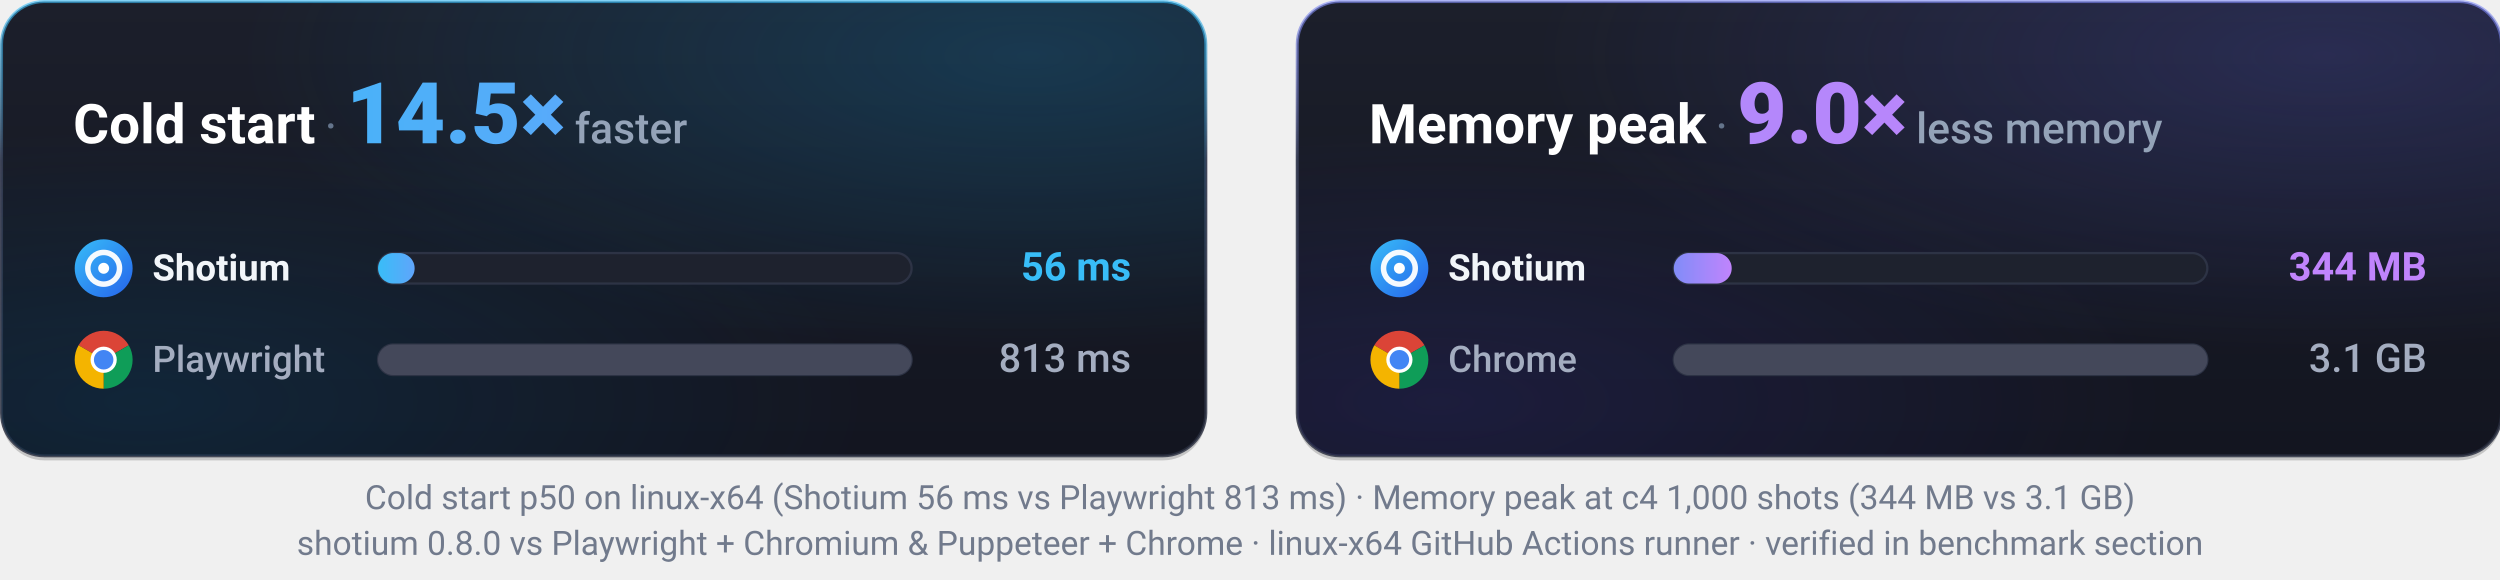
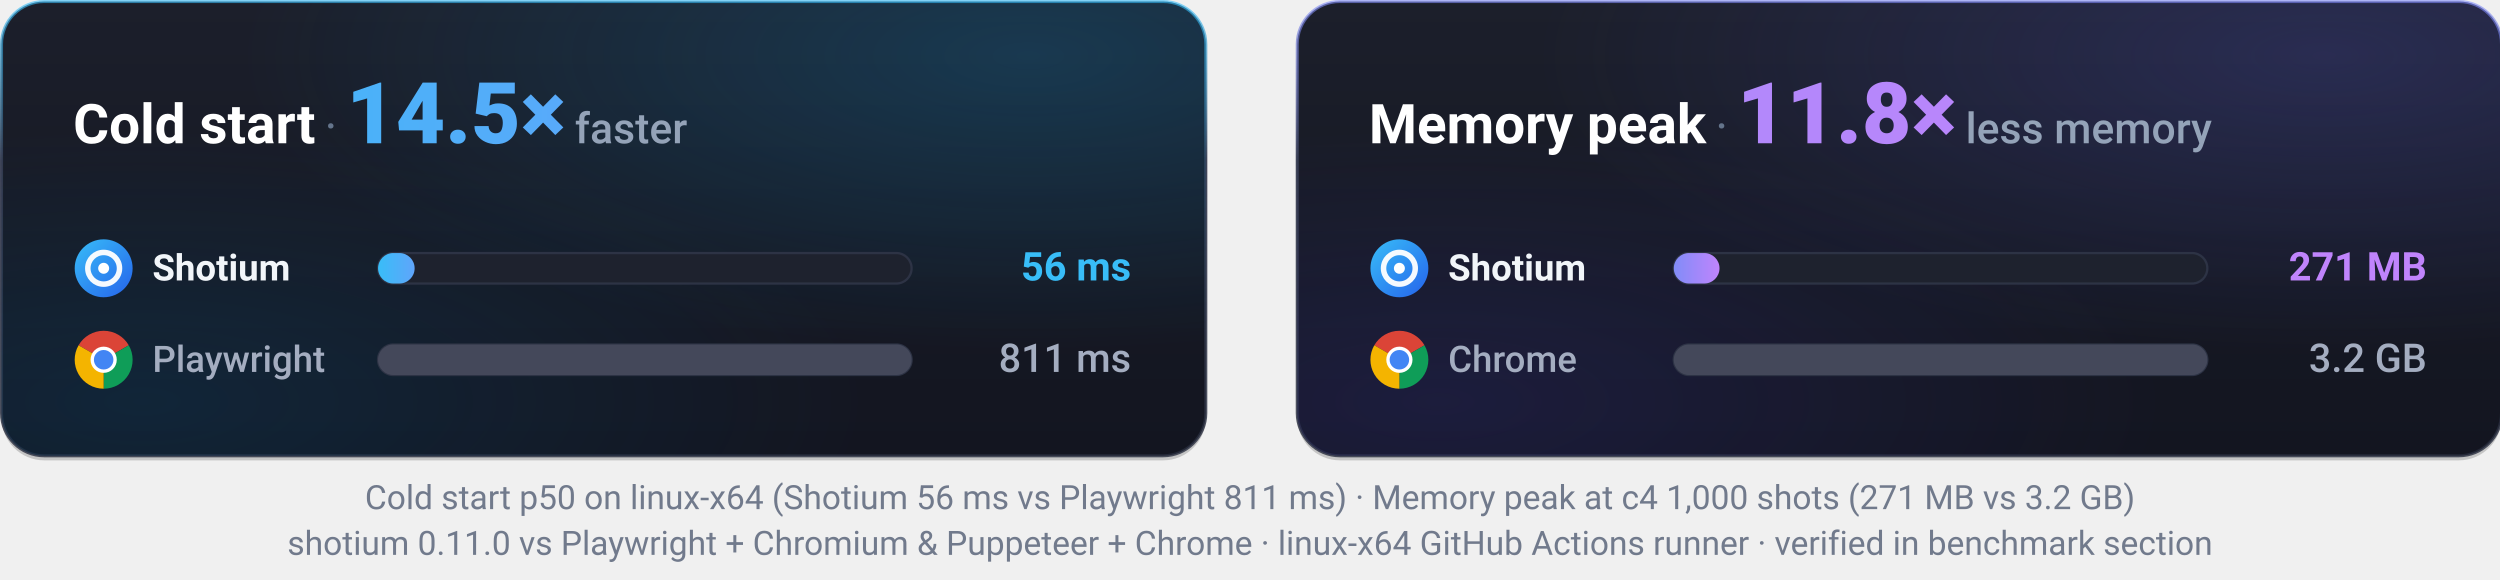
<svg xmlns="http://www.w3.org/2000/svg" width="820" height="190" viewBox="0 0 820 190" role="img" aria-labelledby="title">
  <defs>
    <linearGradient id="cardBg" x1="0" y1="0" x2="0" y2="1">
      <stop offset="0%" stop-color="#1c1f2b" />
      <stop offset="55%" stop-color="#161924" />
      <stop offset="100%" stop-color="#131520" />
    </linearGradient>
    <linearGradient id="cardBorderCyan" x1="0" y1="0" x2="0" y2="1">
      <stop offset="0%" stop-color="#38bdf8" stop-opacity="0.6" />
      <stop offset="35%" stop-color="#353b50" stop-opacity="0.95" />
      <stop offset="100%" stop-color="#272c3d" stop-opacity="0.8" />
    </linearGradient>
    <linearGradient id="cardBorderIndigo" x1="0" y1="0" x2="0" y2="1">
      <stop offset="0%" stop-color="#818cf8" stop-opacity="0.6" />
      <stop offset="35%" stop-color="#353b50" stop-opacity="0.95" />
      <stop offset="100%" stop-color="#272c3d" stop-opacity="0.8" />
    </linearGradient>
    <linearGradient id="specularGlow" x1="0" y1="0" x2="1" y2="0">
      <stop offset="0%" stop-color="#ffffff" stop-opacity="0" />
      <stop offset="30%" stop-color="#ffffff" stop-opacity="0.28" />
      <stop offset="70%" stop-color="#ffffff" stop-opacity="0.28" />
      <stop offset="100%" stop-color="#ffffff" stop-opacity="0" />
    </linearGradient>
    <radialGradient id="keyCyan" cx="85%" cy="12%" r="65%">
      <stop offset="0%" stop-color="#0ea5e9" stop-opacity="0.20" />
      <stop offset="100%" stop-color="#0ea5e9" stop-opacity="0" />
    </radialGradient>
    <radialGradient id="keyIndigo" cx="85%" cy="12%" r="65%">
      <stop offset="0%" stop-color="#6366f1" stop-opacity="0.20" />
      <stop offset="100%" stop-color="#6366f1" stop-opacity="0" />
    </radialGradient>
    <radialGradient id="fillCyan" cx="12%" cy="88%" r="60%">
      <stop offset="0%" stop-color="#0284c7" stop-opacity="0.14" />
      <stop offset="100%" stop-color="#0284c7" stop-opacity="0" />
    </radialGradient>
    <radialGradient id="fillIndigo" cx="12%" cy="88%" r="60%">
      <stop offset="0%" stop-color="#4f46e5" stop-opacity="0.14" />
      <stop offset="100%" stop-color="#4f46e5" stop-opacity="0" />
    </radialGradient>
    <linearGradient id="metricCyan" x1="0%" y1="0%" x2="100%" y2="0%">
      <stop offset="0%" stop-color="#38bdf8" />
      <stop offset="100%" stop-color="#60a5fa" />
    </linearGradient>
    <linearGradient id="metricIndigo" x1="0%" y1="0%" x2="100%" y2="0%">
      <stop offset="0%" stop-color="#a78bfa" />
      <stop offset="100%" stop-color="#c084fc" />
    </linearGradient>
    <linearGradient id="barCyan" x1="0%" y1="0%" x2="100%" y2="0%">
      <stop offset="0%" stop-color="#38bdf8" />
      <stop offset="100%" stop-color="#60a5fa" />
    </linearGradient>
    <linearGradient id="barIndigo" x1="0%" y1="0%" x2="100%" y2="0%">
      <stop offset="0%" stop-color="#818cf8" />
      <stop offset="100%" stop-color="#c084fc" />
    </linearGradient>
    <linearGradient id="lensGrad" x1="0%" y1="0%" x2="100%" y2="100%">
      <stop offset="0%" stop-color="#38bdf8" />
      <stop offset="100%" stop-color="#2563eb" />
    </linearGradient>
  </defs>
  <g transform="translate(0 0)">
    <rect x="0.5" y="2" width="395" height="149" rx="14" fill="#000000" opacity="0.18" />
    <rect x="0.5" y="0.5" width="395" height="149" rx="14" fill="url(#cardBg)" stroke="url(#cardBorderCyan)" />
    <rect x="0.5" y="0.5" width="395" height="149" rx="14" fill="url(#keyCyan)" />
    <rect x="0.5" y="0.5" width="395" height="149" rx="14" fill="url(#fillCyan)" />
    <path d="M 20 1 L 375 1" stroke="url(#specularGlow)" stroke-width="1" />
    <text x="24" y="47" font-family="-apple-system, 'Segoe UI', Roboto, 'Helvetica Neue', Arial, 'PingFang SC', 'Microsoft YaHei', sans-serif">
      <tspan font-size="18" font-weight="700" fill="#ffffff">Cold start</tspan>
      <tspan font-size="16" font-weight="400" fill="#64748b"> · </tspan>
      <tspan font-size="28" font-weight="800" fill="url(#metricCyan)">14.5×</tspan>
      <tspan font-size="14" font-weight="500" fill="#94a3b8"> faster</tspan>
    </text>
    <circle cx="34" cy="88" r="9.5" fill="url(#lensGrad)" />
    <circle cx="34" cy="88" r="5.2" fill="none" stroke="#ffffff" stroke-width="1.8" stroke-opacity="0.95" />
    <circle cx="34" cy="88" r="1.8" fill="#ffffff" />
    <text x="50" y="92" font-family="-apple-system, 'Segoe UI', Roboto, 'Helvetica Neue', Arial, 'PingFang SC', 'Microsoft YaHei', sans-serif" font-size="12" font-weight="600" fill="#f1f5f9">Shotium</text>
    <rect x="124" y="83" width="175" height="10" rx="5" fill="#1e222e" stroke="#2d3345" stroke-width="0.75" />
    <rect x="124" y="83" width="12" height="10" rx="5" fill="url(#barCyan)" />
    <text x="371" y="92" text-anchor="end" font-family="-apple-system, 'Segoe UI', Roboto, 'Helvetica Neue', Arial, 'PingFang SC', 'Microsoft YaHei', sans-serif" font-size="13" font-weight="700" fill="#38bdf8">56 ms</text>
    <path d="M 34 118 L 25.77 113.25 A 9.5 9.5 0 0 1 42.23 113.25 Z" fill="#db4437" />
    <path d="M 34 118 L 42.23 113.25 A 9.5 9.5 0 0 1 34.00 127.50 Z" fill="#0f9d58" />
    <path d="M 34 118 L 34.00 127.50 A 9.5 9.5 0 0 1 25.77 113.25 Z" fill="#f4b400" />
    <circle cx="34" cy="118" r="4.3" fill="#ffffff" />
    <circle cx="34" cy="118" r="3.2" fill="#4285f4" />
    <text x="50" y="122" font-family="-apple-system, 'Segoe UI', Roboto, 'Helvetica Neue', Arial, 'PingFang SC', 'Microsoft YaHei', sans-serif" font-size="12" font-weight="500" fill="#a4adc0">Playwright</text>
    <rect x="124" y="113" width="175" height="10" rx="5" fill="#1e222e" stroke="#2d3345" stroke-width="0.75" />
    <rect x="124" y="113" width="175" height="10" rx="5" fill="#44485a" />
-     <text x="371" y="122" text-anchor="end" font-family="-apple-system, 'Segoe UI', Roboto, 'Helvetica Neue', Arial, 'PingFang SC', 'Microsoft YaHei', sans-serif" font-size="13" font-weight="500" fill="#a4adc0">813 ms</text>
+     <text x="371" y="122" text-anchor="end" font-family="-apple-system, 'Segoe UI', Roboto, 'Helvetica Neue', Arial, 'PingFang SC', 'Microsoft YaHei', sans-serif" font-size="13" font-weight="500" fill="#a4adc0">811 ms</text>
  </g>
  <g transform="translate(425 0)">
    <rect x="0.5" y="2" width="395" height="149" rx="14" fill="#000000" opacity="0.18" />
    <rect x="0.5" y="0.5" width="395" height="149" rx="14" fill="url(#cardBg)" stroke="url(#cardBorderIndigo)" />
    <rect x="0.5" y="0.5" width="395" height="149" rx="14" fill="url(#keyIndigo)" />
    <rect x="0.5" y="0.5" width="395" height="149" rx="14" fill="url(#fillIndigo)" />
    <path d="M 20 1 L 375 1" stroke="url(#specularGlow)" stroke-width="1" />
    <text x="24" y="47" font-family="-apple-system, 'Segoe UI', Roboto, 'Helvetica Neue', Arial, 'PingFang SC', 'Microsoft YaHei', sans-serif">
      <tspan font-size="18" font-weight="700" fill="#ffffff">Memory peak</tspan>
      <tspan font-size="16" font-weight="400" fill="#64748b"> · </tspan>
-       <tspan font-size="28" font-weight="800" fill="url(#metricIndigo)">9.0×</tspan>
+       <tspan font-size="28" font-weight="800" fill="url(#metricIndigo)">11.8×</tspan>
      <tspan font-size="14" font-weight="500" fill="#94a3b8"> less memory</tspan>
    </text>
    <circle cx="34" cy="88" r="9.5" fill="url(#lensGrad)" />
    <circle cx="34" cy="88" r="5.2" fill="none" stroke="#ffffff" stroke-width="1.8" stroke-opacity="0.95" />
    <circle cx="34" cy="88" r="1.8" fill="#ffffff" />
    <text x="50" y="92" font-family="-apple-system, 'Segoe UI', Roboto, 'Helvetica Neue', Arial, 'PingFang SC', 'Microsoft YaHei', sans-serif" font-size="12" font-weight="600" fill="#f1f5f9">Shotium</text>
    <rect x="124" y="83" width="175" height="10" rx="5" fill="#1e222e" stroke="#2d3345" stroke-width="0.75" />
-     <rect x="124" y="83" width="19" height="10" rx="5" fill="url(#barIndigo)" />
-     <text x="371" y="92" text-anchor="end" font-family="-apple-system, 'Segoe UI', Roboto, 'Helvetica Neue', Arial, 'PingFang SC', 'Microsoft YaHei', sans-serif" font-size="13" font-weight="700" fill="#c084fc">344 MB</text>
+     <rect x="124" y="83" width="15" height="10" rx="5" fill="url(#barIndigo)" />
+     <text x="371" y="92" text-anchor="end" font-family="-apple-system, 'Segoe UI', Roboto, 'Helvetica Neue', Arial, 'PingFang SC', 'Microsoft YaHei', sans-serif" font-size="13" font-weight="700" fill="#c084fc">271 MB</text>
    <path d="M 34 118 L 25.77 113.25 A 9.5 9.5 0 0 1 42.23 113.25 Z" fill="#db4437" />
    <path d="M 34 118 L 42.23 113.25 A 9.5 9.5 0 0 1 34.00 127.50 Z" fill="#0f9d58" />
    <path d="M 34 118 L 34.00 127.50 A 9.5 9.5 0 0 1 25.77 113.25 Z" fill="#f4b400" />
    <circle cx="34" cy="118" r="4.3" fill="#ffffff" />
    <circle cx="34" cy="118" r="3.2" fill="#4285f4" />
    <text x="50" y="122" font-family="-apple-system, 'Segoe UI', Roboto, 'Helvetica Neue', Arial, 'PingFang SC', 'Microsoft YaHei', sans-serif" font-size="12" font-weight="500" fill="#a4adc0">Chrome</text>
    <rect x="124" y="113" width="175" height="10" rx="5" fill="#1e222e" stroke="#2d3345" stroke-width="0.75" />
    <rect x="124" y="113" width="175" height="10" rx="5" fill="#44485a" />
-     <text x="371" y="122" text-anchor="end" font-family="-apple-system, 'Segoe UI', Roboto, 'Helvetica Neue', Arial, 'PingFang SC', 'Microsoft YaHei', sans-serif" font-size="13" font-weight="500" fill="#a4adc0">3.1 GB</text>
+     <text x="371" y="122" text-anchor="end" font-family="-apple-system, 'Segoe UI', Roboto, 'Helvetica Neue', Arial, 'PingFang SC', 'Microsoft YaHei', sans-serif" font-size="13" font-weight="500" fill="#a4adc0">3.2 GB</text>
  </g>
-   <text x="410" y="167" text-anchor="middle" font-family="-apple-system, 'Segoe UI', Roboto, 'Helvetica Neue', Arial, 'PingFang SC', 'Microsoft YaHei', sans-serif" font-size="11" fill="#717a8c">Cold start p50 on linux-x64 (Shotium 56 ms vs Playwright 813 ms) · Memory peak at c4 1,000 shots (344 MB vs 3.1 GB)</text>
-   <text x="410" y="182" text-anchor="middle" font-family="-apple-system, 'Segoe UI', Roboto, 'Helvetica Neue', Arial, 'PingFang SC', 'Microsoft YaHei', sans-serif" font-size="11" fill="#717a8c">shotium 0.8.0 vs Playwright + Chromium &amp; Puppeteer + Chrome · linux-x64 GitHub Actions runner · verified in benchmark section</text>
+   <text x="410" y="167" text-anchor="middle" font-family="-apple-system, 'Segoe UI', Roboto, 'Helvetica Neue', Arial, 'PingFang SC', 'Microsoft YaHei', sans-serif" font-size="11" fill="#717a8c">Cold start p50 on linux-x64 (Shotium 56 ms vs Playwright 811 ms) · Memory peak at c4 1,000 shots (271 MB vs 3.2 GB)</text>
+   <text x="410" y="182" text-anchor="middle" font-family="-apple-system, 'Segoe UI', Roboto, 'Helvetica Neue', Arial, 'PingFang SC', 'Microsoft YaHei', sans-serif" font-size="11" fill="#717a8c">shotium 0.11.0 vs Playwright + Chromium &amp; Puppeteer + Chrome · linux-x64 GitHub Actions runner · verified in benchmark section</text>
</svg>
